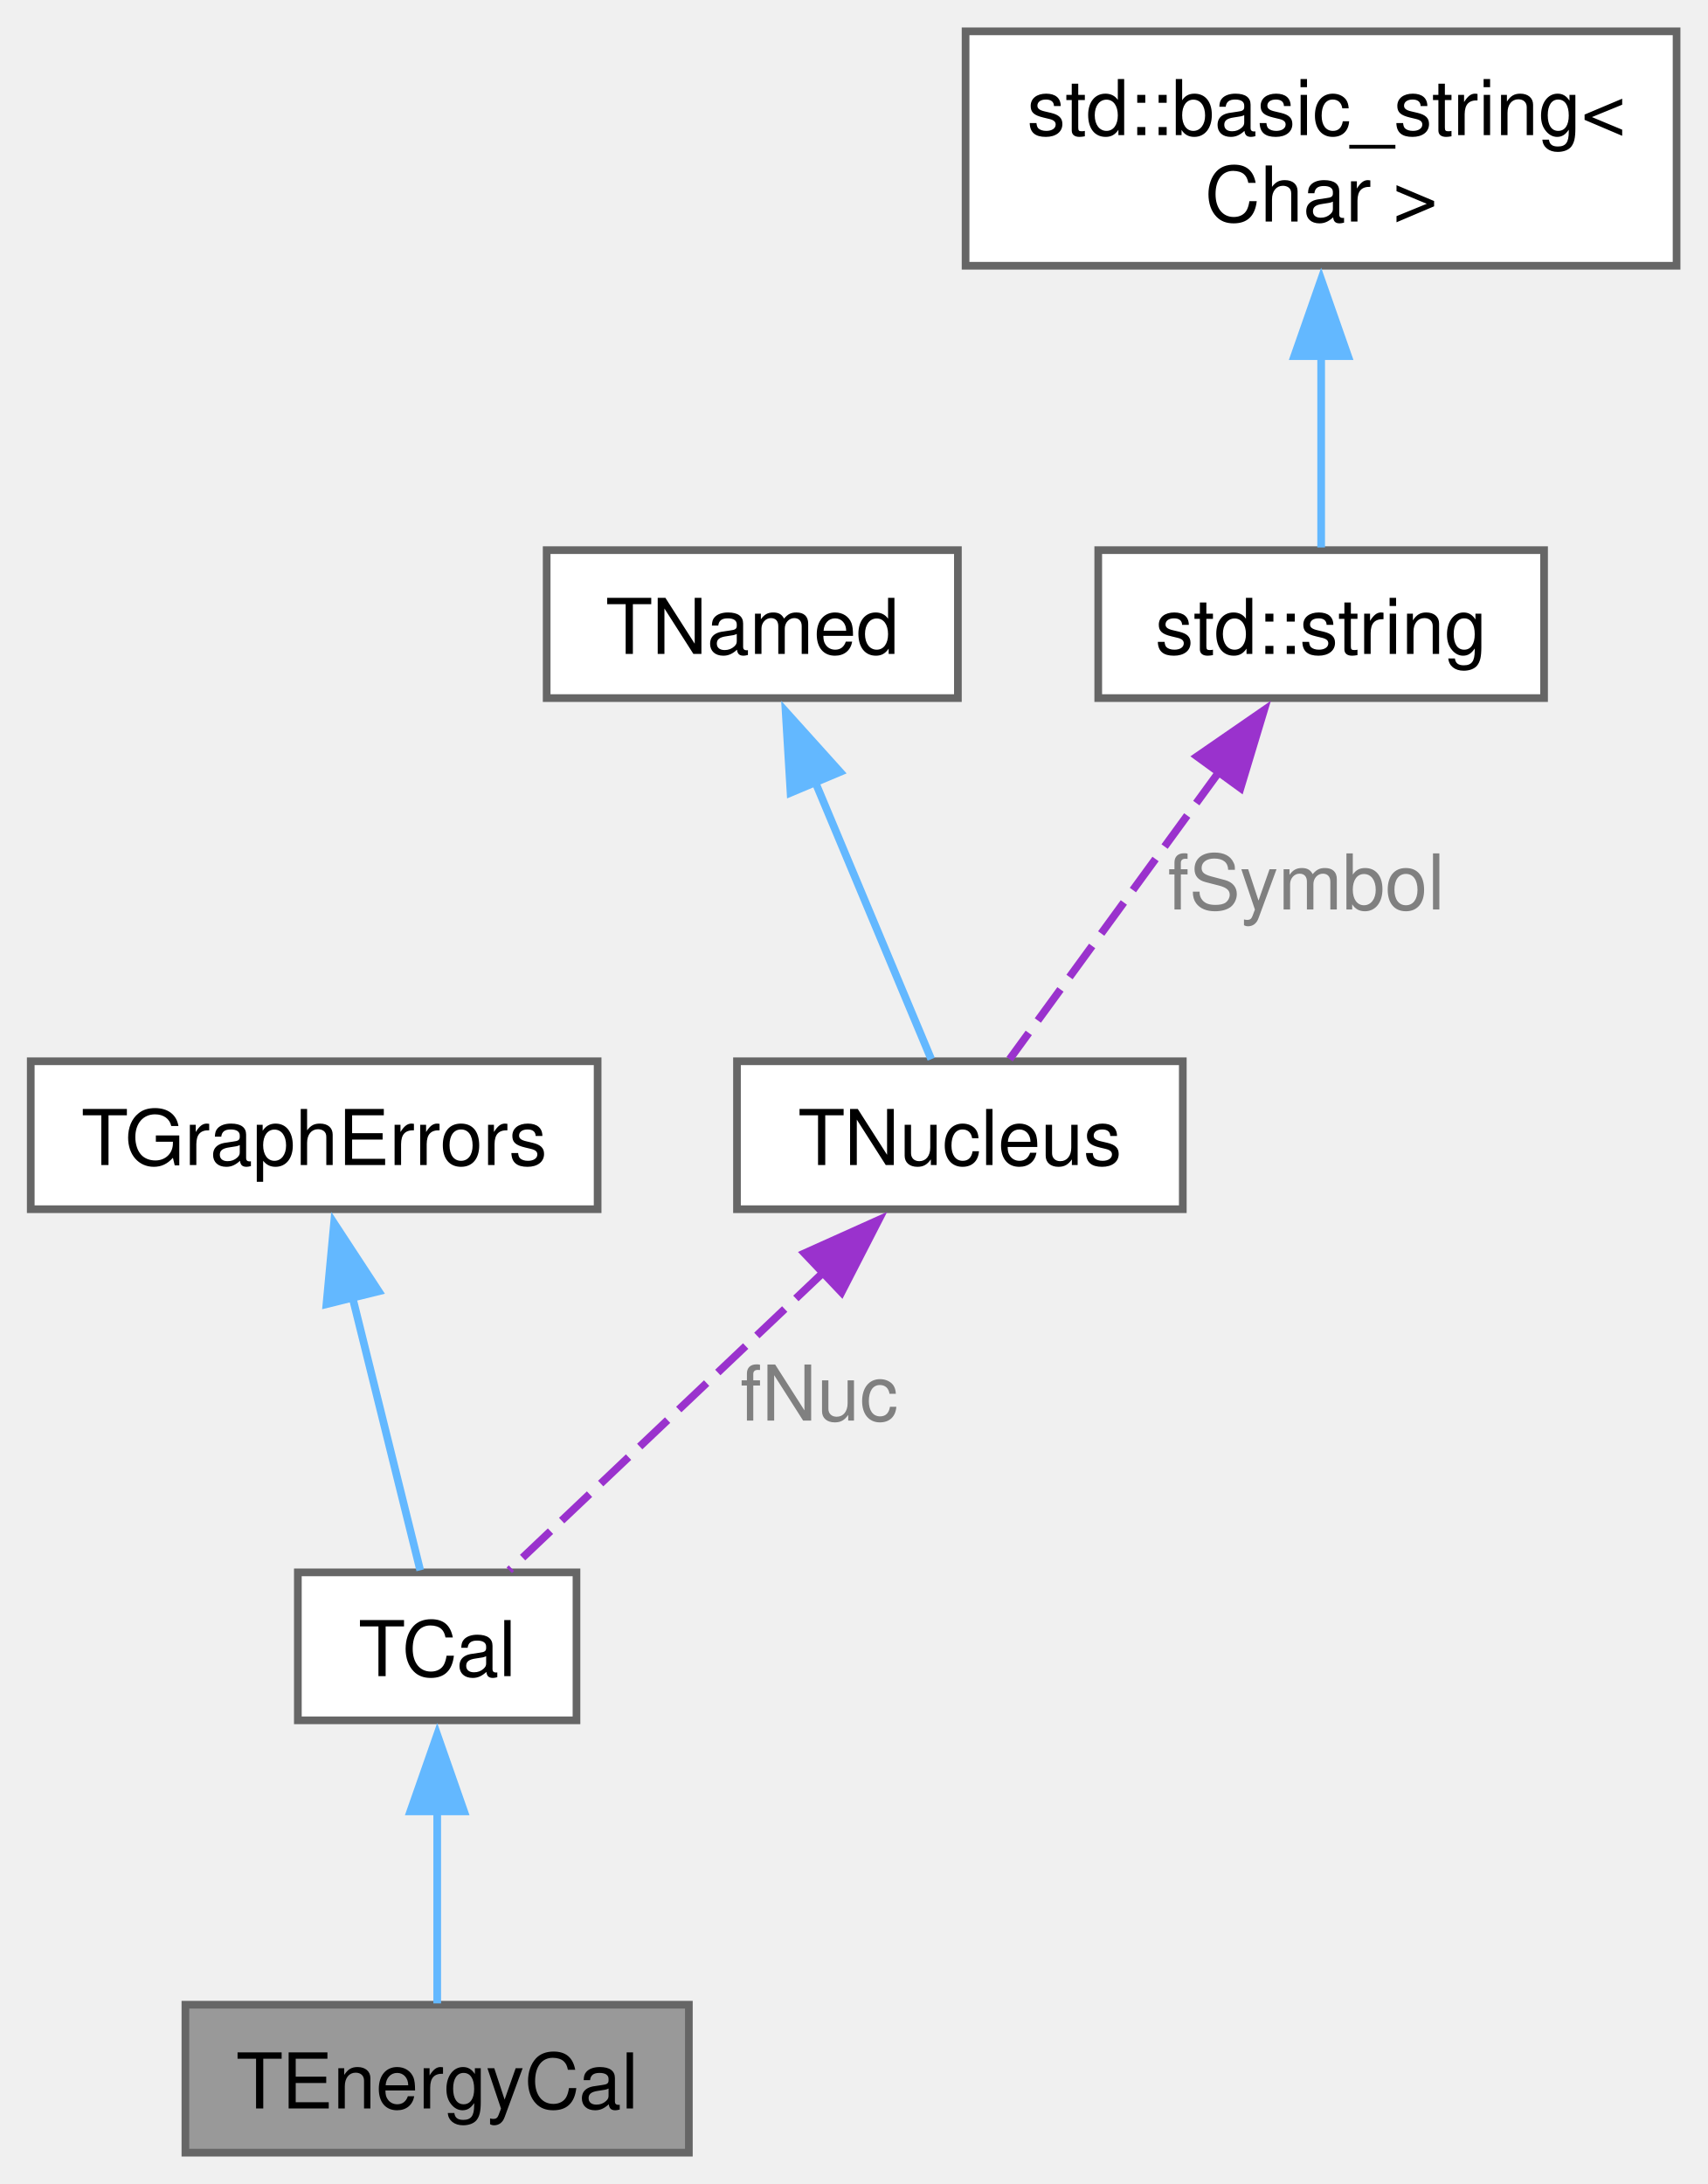
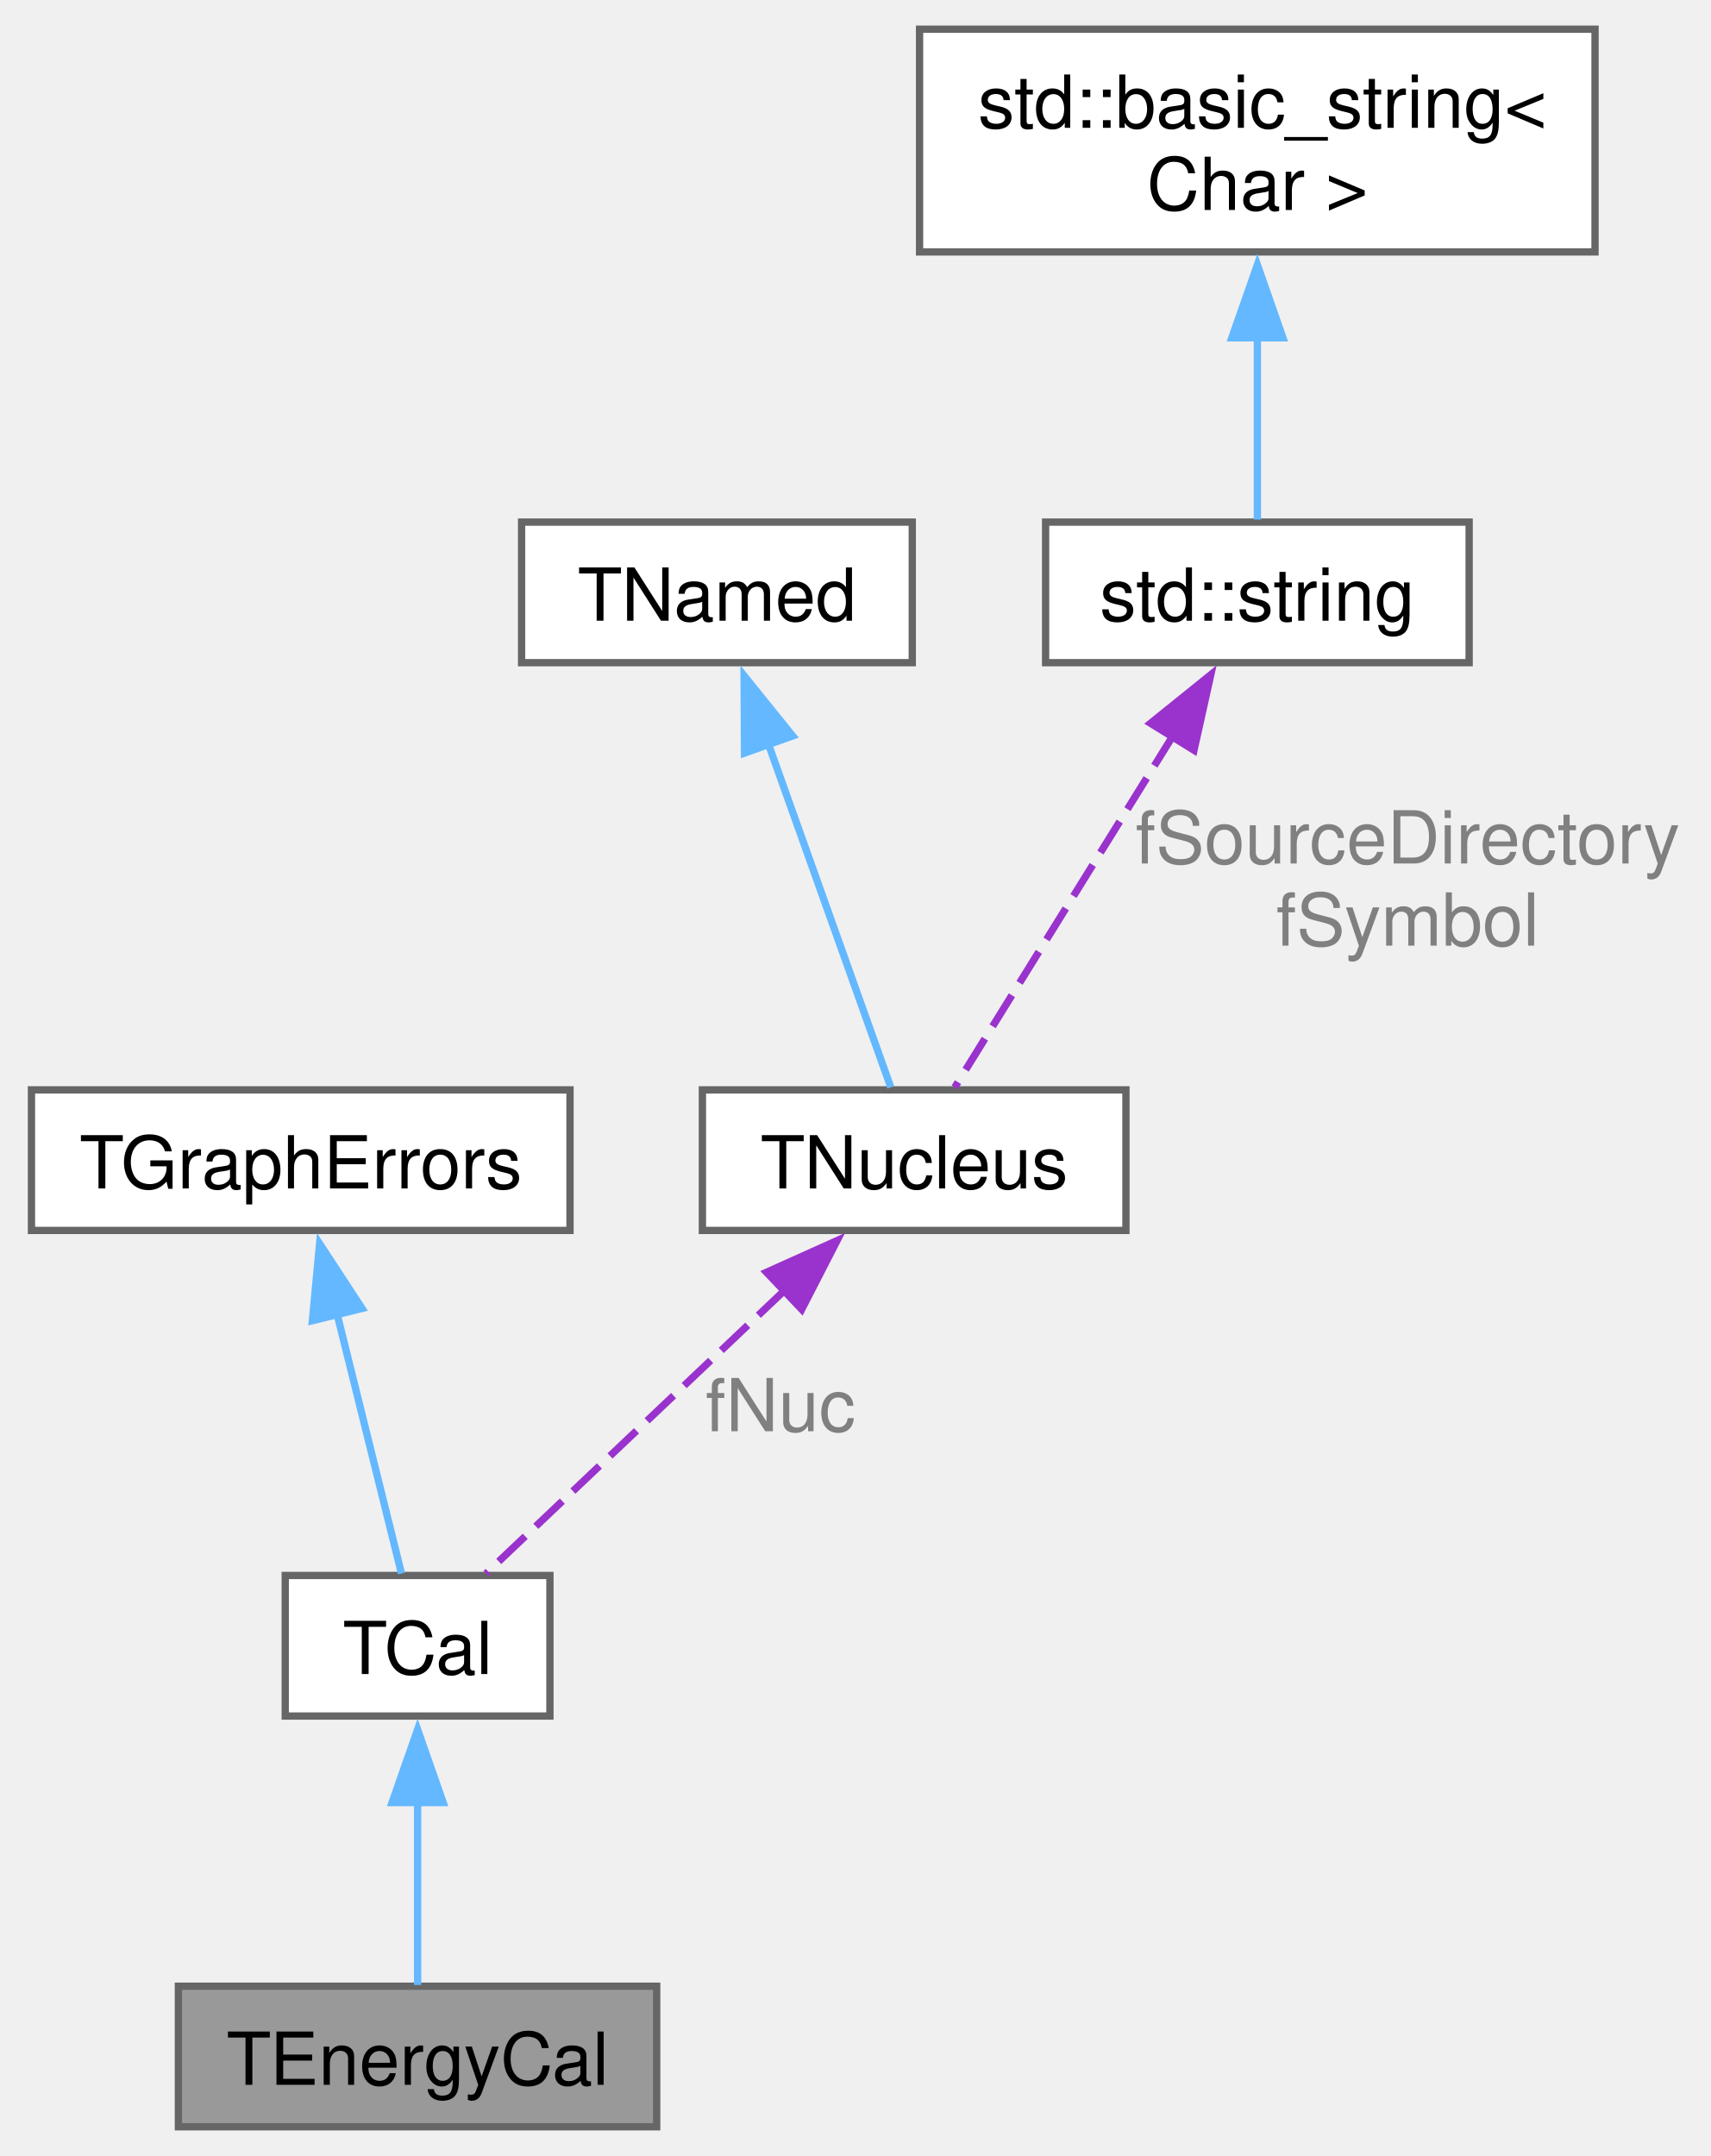
- <svg xmlns="http://www.w3.org/2000/svg" xmlns:xlink="http://www.w3.org/1999/xlink" width="222pt" height="284pt" viewBox="0.00 0.00 222.12 284.00">
-   <g id="graph0" class="graph" transform="scale(1 1) rotate(0) translate(4 280)">
+ <svg xmlns="http://www.w3.org/2000/svg" xmlns:xlink="http://www.w3.org/1999/xlink" width="234pt" height="295pt" viewBox="0.00 0.00 233.58 295.25">
+   <g id="graph0" class="graph" transform="scale(1 1) rotate(0) translate(4 291.25)">
    <g id="Node000001" class="node">
      <g id="a_Node000001">
        <a xlink:title=" ">
          <polygon fill="#999999" stroke="#666666" points="85.62,-19.25 20.12,-19.25 20.12,0 85.62,0 85.62,-19.25" />
          <text text-anchor="middle" x="52.88" y="-5.75" font-family="Helvetica,sans-Serif" font-size="10.00">TEnergyCal</text>
        </a>
      </g>
    </g>
    <g id="Node000002" class="node">
      <g id="a_Node000002">
        <a xlink:href="class_t_cal.html" target="_top" xlink:title=" ">
          <polygon fill="white" stroke="#666666" points="71,-75.5 34.75,-75.5 34.75,-56.25 71,-56.25 71,-75.5" />
          <text text-anchor="middle" x="52.88" y="-62" font-family="Helvetica,sans-Serif" font-size="10.00">TCal</text>
        </a>
      </g>
    </g>
    <g id="edge1_Node000001_Node000002" class="edge">
      <g id="a_edge1_Node000001_Node000002">
        <a xlink:title=" ">
          <path fill="none" stroke="#63b8ff" d="M52.88,-44.69C52.88,-35.98 52.88,-26.24 52.88,-19.42" />
          <polygon fill="#63b8ff" stroke="#63b8ff" points="49.38,-44.4 52.88,-54.4 56.38,-44.4 49.38,-44.4" />
        </a>
      </g>
    </g>
    <g id="Node000003" class="node">
      <g id="a_Node000003">
        <a xlink:title=" ">
          <polygon fill="white" stroke="#666666" points="73.75,-142 0,-142 0,-122.75 73.75,-122.75 73.75,-142" />
          <text text-anchor="middle" x="36.88" y="-128.5" font-family="Helvetica,sans-Serif" font-size="10.00">TGraphErrors</text>
        </a>
      </g>
    </g>
    <g id="edge2_Node000002_Node000003" class="edge">
      <g id="a_edge2_Node000002_Node000003">
        <a xlink:title=" ">
          <path fill="none" stroke="#63b8ff" d="M41.86,-111.27C44.81,-99.37 48.41,-84.88 50.67,-75.77" />
          <polygon fill="#63b8ff" stroke="#63b8ff" points="38.47,-110.39 39.46,-120.94 45.27,-112.07 38.47,-110.39" />
        </a>
      </g>
    </g>
    <g id="Node000004" class="node">
      <g id="a_Node000004">
        <a xlink:href="class_t_nucleus.html" target="_top" xlink:title=" ">
          <polygon fill="white" stroke="#666666" points="149.88,-142 91.88,-142 91.88,-122.75 149.88,-122.75 149.88,-142" />
          <text text-anchor="middle" x="120.88" y="-128.5" font-family="Helvetica,sans-Serif" font-size="10.00">TNucleus</text>
        </a>
      </g>
    </g>
    <g id="edge3_Node000002_Node000004" class="edge">
      <g id="a_edge3_Node000002_Node000004">
        <a xlink:title=" ">
          <path fill="none" stroke="#9a32cd" stroke-dasharray="5,2" d="M103.17,-114.58C90.08,-102.16 72.77,-85.75 62.25,-75.77" />
          <polygon fill="#9a32cd" stroke="#9a32cd" points="100.66,-117.02 110.32,-121.36 105.48,-111.94 100.66,-117.02" />
        </a>
      </g>
      <text text-anchor="middle" x="102.57" y="-95.25" font-family="Helvetica,sans-Serif" font-size="10.00" fill="grey"> fNuc</text>
    </g>
    <g id="Node000005" class="node">
      <g id="a_Node000005">
        <a xlink:title=" ">
-           <polygon fill="white" stroke="#666666" points="120.62,-208.5 67.12,-208.5 67.12,-189.25 120.62,-189.25 120.62,-208.5" />
-           <text text-anchor="middle" x="93.88" y="-195" font-family="Helvetica,sans-Serif" font-size="10.00">TNamed</text>
+           <polygon fill="white" stroke="#666666" points="120.62,-219.75 67.12,-219.75 67.12,-200.5 120.62,-200.5 120.62,-219.75" />
+           <text text-anchor="middle" x="93.88" y="-206.25" font-family="Helvetica,sans-Serif" font-size="10.00">TNamed</text>
        </a>
      </g>
    </g>
    <g id="edge4_Node000004_Node000005" class="edge">
      <g id="a_edge4_Node000004_Node000005">
        <a xlink:title=" ">
-           <path fill="none" stroke="#63b8ff" d="M101.98,-178.52C107.02,-166.48 113.26,-151.58 117.15,-142.27" />
-           <polygon fill="#63b8ff" stroke="#63b8ff" points="98.85,-176.93 98.21,-187.51 105.3,-179.64 98.85,-176.93" />
+           <path fill="none" stroke="#63b8ff" d="M100.94,-189.3C106.36,-174.1 113.58,-153.85 117.68,-142.35" />
+           <polygon fill="#63b8ff" stroke="#63b8ff" points="97.65,-188.12 97.59,-198.71 104.24,-190.47 97.65,-188.12" />
        </a>
      </g>
    </g>
    <g id="Node000006" class="node">
      <g id="a_Node000006">
        <a xlink:title=" ">
-           <polygon fill="white" stroke="#666666" points="196.88,-208.5 138.88,-208.5 138.88,-189.25 196.88,-189.25 196.88,-208.5" />
-           <text text-anchor="middle" x="167.88" y="-195" font-family="Helvetica,sans-Serif" font-size="10.00">std::string</text>
+           <polygon fill="white" stroke="#666666" points="196.88,-219.75 138.88,-219.75 138.88,-200.5 196.88,-200.5 196.88,-219.75" />
+           <text text-anchor="middle" x="167.88" y="-206.25" font-family="Helvetica,sans-Serif" font-size="10.00">std::string</text>
        </a>
      </g>
    </g>
    <g id="edge5_Node000004_Node000006" class="edge">
      <g id="a_edge5_Node000004_Node000006">
        <a xlink:title=" ">
-           <path fill="none" stroke="#9a32cd" stroke-dasharray="5,2" d="M154.58,-179.63C145.68,-167.41 134.35,-151.86 127.35,-142.27" />
-           <polygon fill="#9a32cd" stroke="#9a32cd" points="151.73,-181.66 160.45,-187.68 157.39,-177.54 151.73,-181.66" />
+           <path fill="none" stroke="#9a32cd" stroke-dasharray="5,2" d="M156.41,-190.64C146.9,-175.31 133.79,-154.19 126.44,-142.35" />
+           <polygon fill="#9a32cd" stroke="#9a32cd" points="153.25,-192.2 161.5,-198.85 159.2,-188.51 153.25,-192.2" />
        </a>
      </g>
-       <text text-anchor="middle" x="165.94" y="-161.75" font-family="Helvetica,sans-Serif" font-size="10.00" fill="grey"> fSymbol</text>
+       <text text-anchor="middle" x="188.46" y="-173" font-family="Helvetica,sans-Serif" font-size="10.00" fill="grey"> fSourceDirectory</text>
+       <text text-anchor="middle" x="188.46" y="-161.75" font-family="Helvetica,sans-Serif" font-size="10.00" fill="grey">fSymbol</text>
    </g>
    <g id="Node000007" class="node">
      <g id="a_Node000007">
        <a xlink:title=" ">
-           <polygon fill="white" stroke="#666666" points="214.12,-276 121.62,-276 121.62,-245.5 214.12,-245.5 214.12,-276" />
-           <text text-anchor="start" x="129.62" y="-262.5" font-family="Helvetica,sans-Serif" font-size="10.00">std::basic_string&lt;</text>
-           <text text-anchor="middle" x="167.88" y="-251.25" font-family="Helvetica,sans-Serif" font-size="10.00"> Char &gt;</text>
+           <polygon fill="white" stroke="#666666" points="214.12,-287.25 121.62,-287.25 121.62,-256.75 214.12,-256.75 214.12,-287.25" />
+           <text text-anchor="start" x="129.62" y="-273.75" font-family="Helvetica,sans-Serif" font-size="10.00">std::basic_string&lt;</text>
+           <text text-anchor="middle" x="167.88" y="-262.5" font-family="Helvetica,sans-Serif" font-size="10.00"> Char &gt;</text>
        </a>
      </g>
    </g>
    <g id="edge6_Node000006_Node000007" class="edge">
      <g id="a_edge6_Node000006_Node000007">
        <a xlink:title=" ">
-           <path fill="none" stroke="#63b8ff" d="M167.88,-234.02C167.88,-225.04 167.88,-215.54 167.88,-208.85" />
-           <polygon fill="#63b8ff" stroke="#63b8ff" points="164.38,-233.74 167.88,-243.74 171.38,-233.74 164.38,-233.74" />
+           <path fill="none" stroke="#63b8ff" d="M167.88,-245.27C167.88,-236.29 167.88,-226.79 167.88,-220.1" />
+           <polygon fill="#63b8ff" stroke="#63b8ff" points="164.38,-244.99 167.88,-254.99 171.38,-244.99 164.38,-244.99" />
        </a>
      </g>
    </g>
  </g>
</svg>
